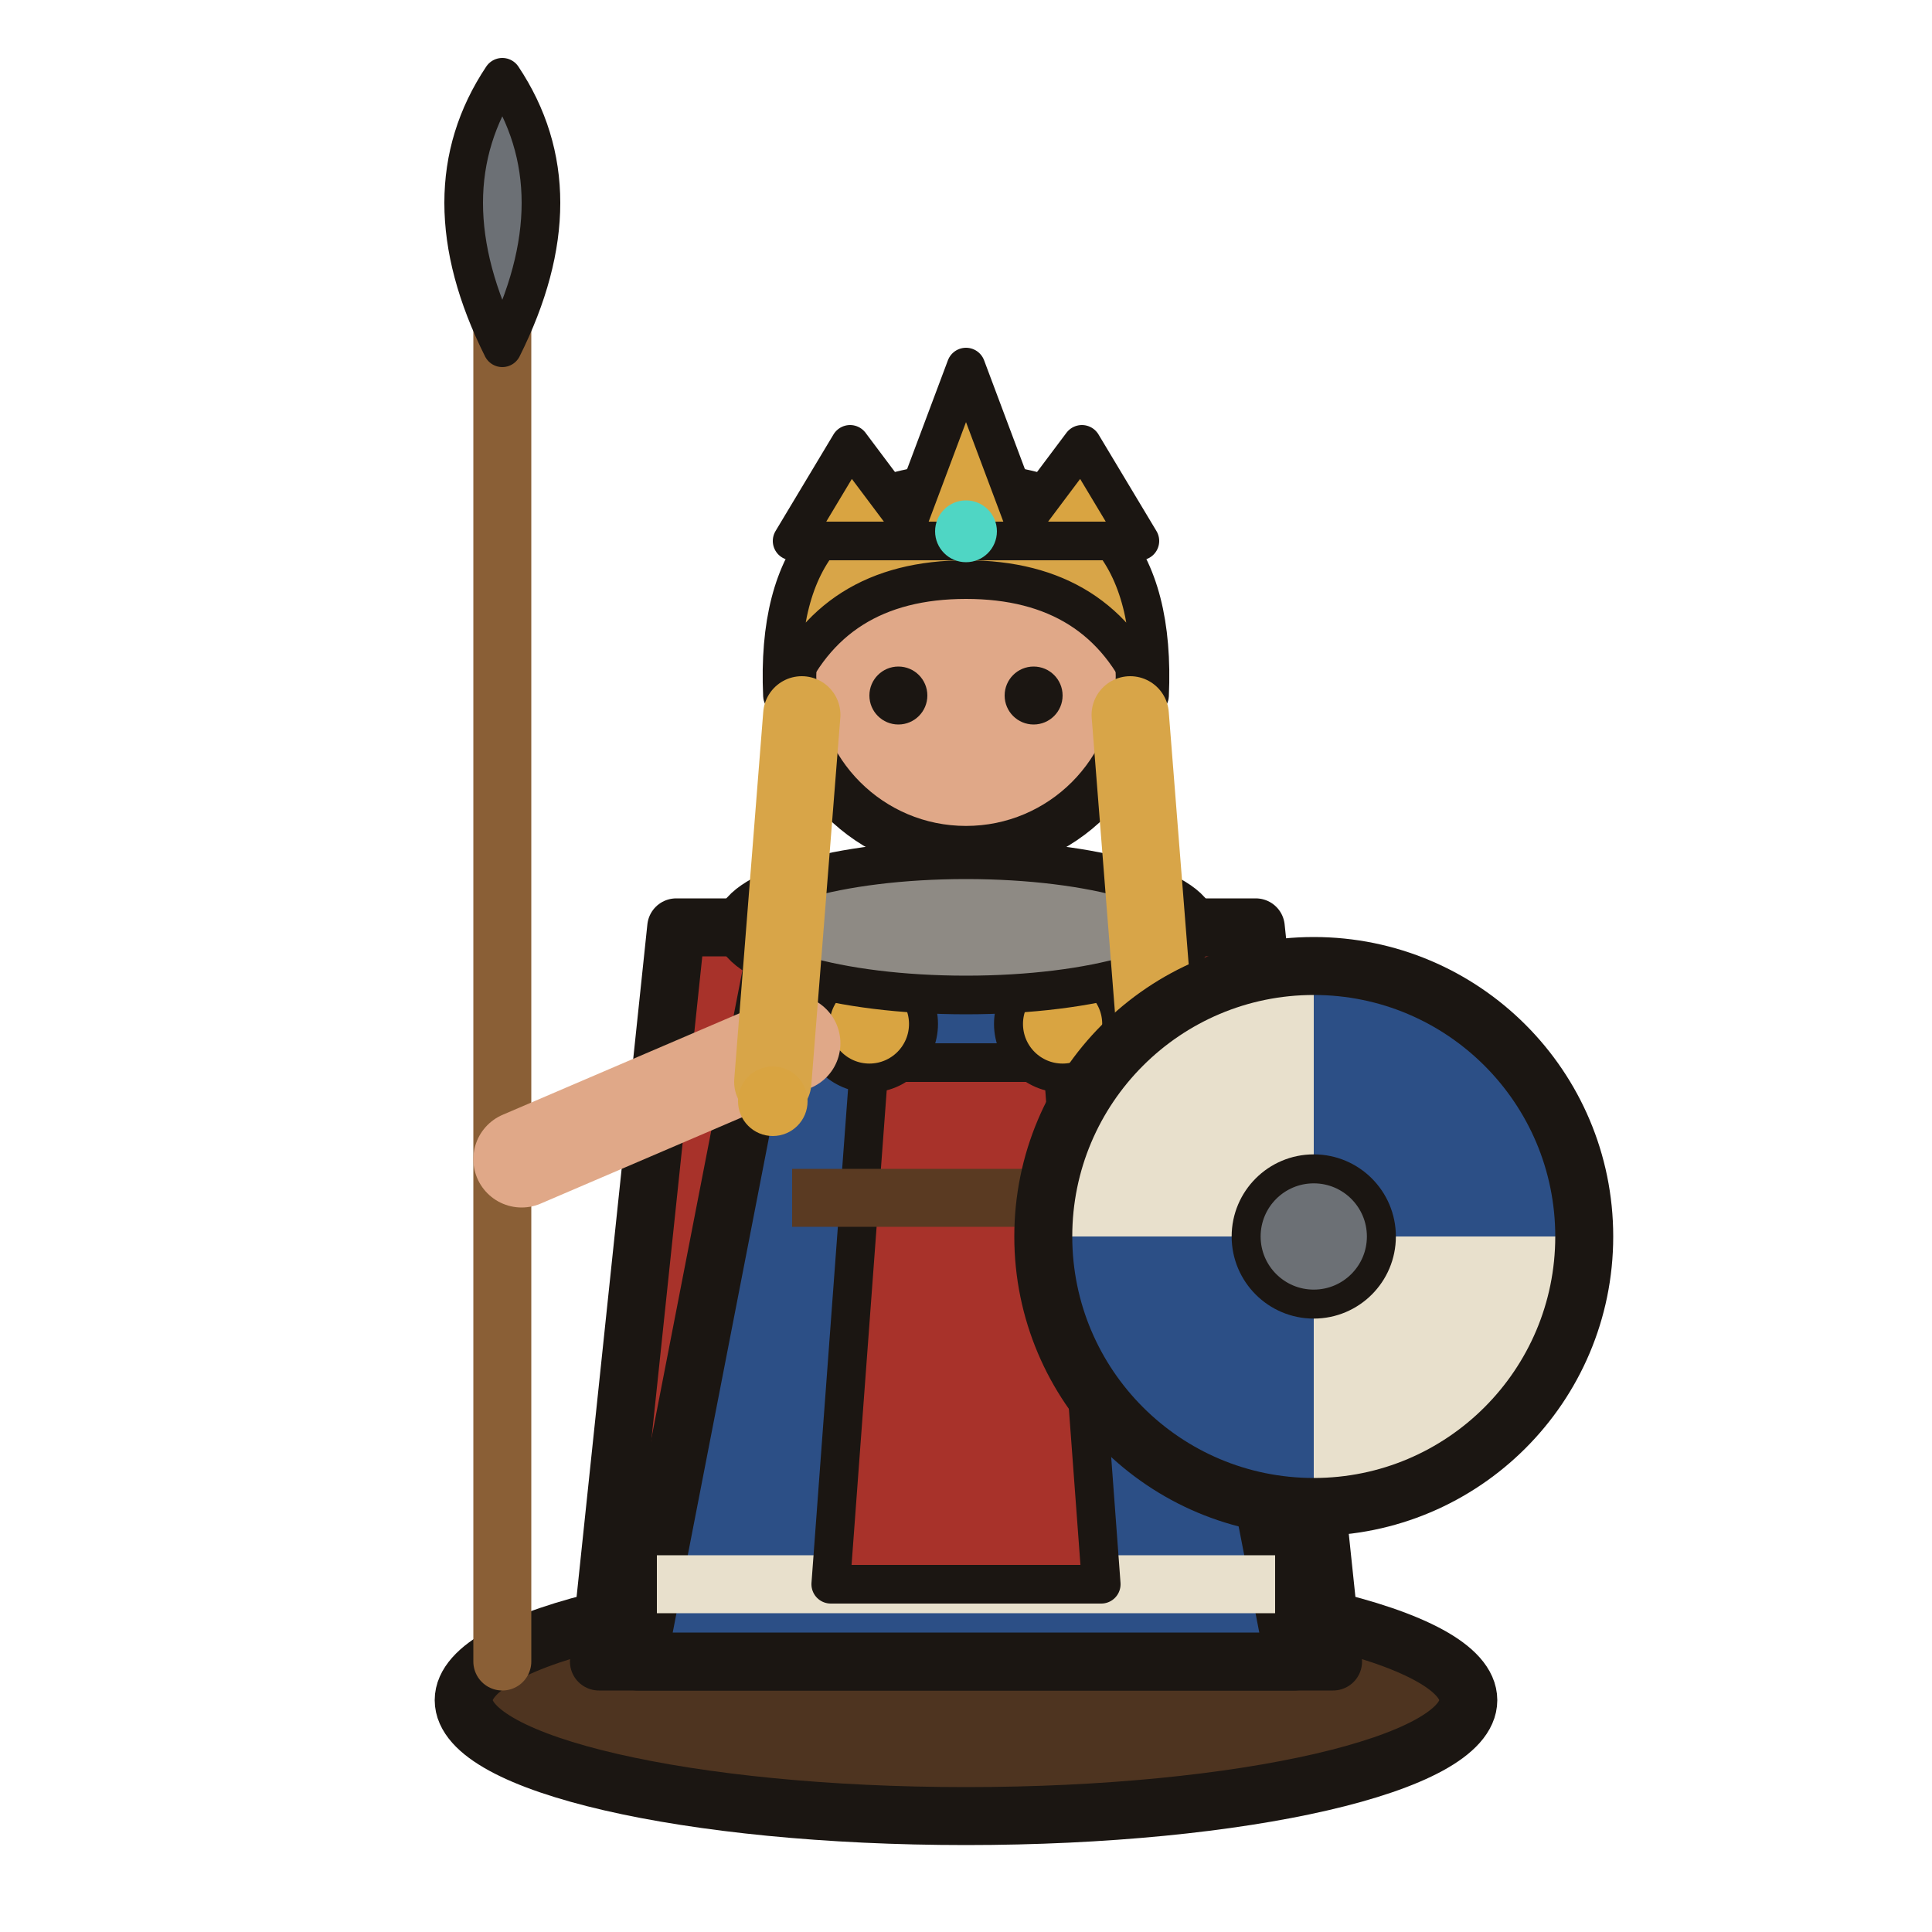
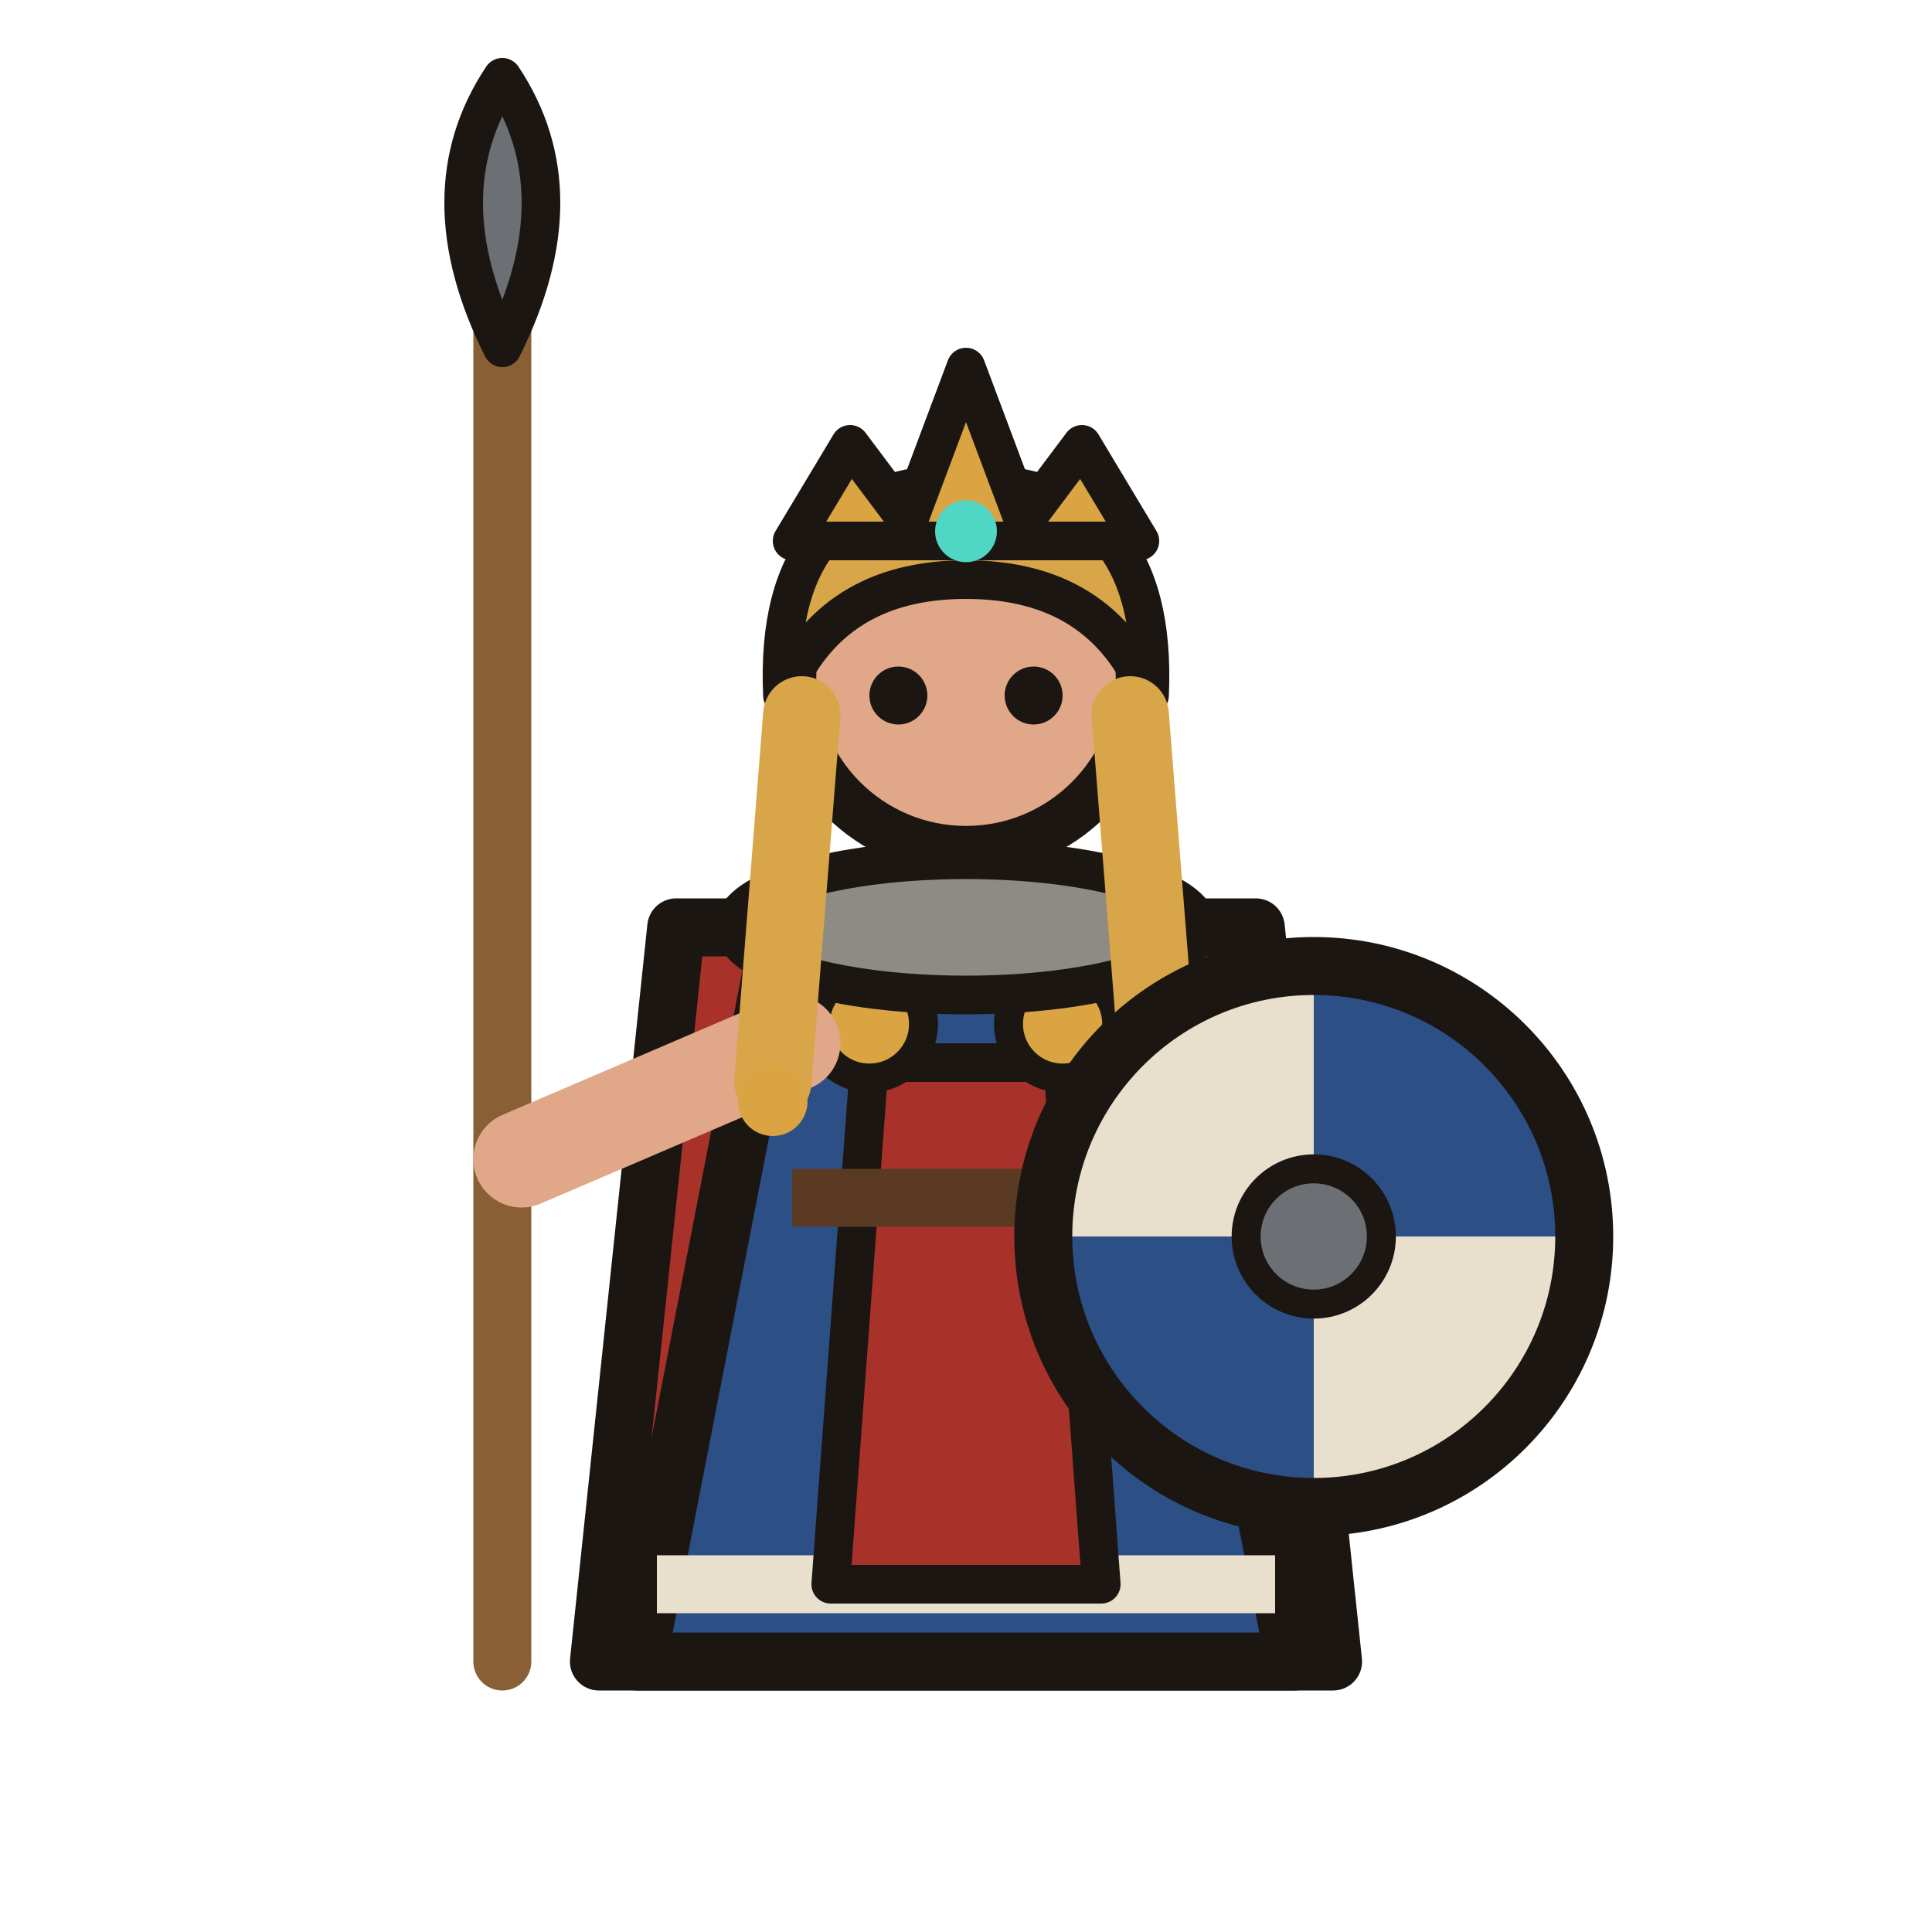
<svg xmlns="http://www.w3.org/2000/svg" viewBox="0 0 100 100">
-   <ellipse cx="50" cy="88" rx="26" ry="6" fill="#4e3420" stroke="#1b1612" stroke-width="3" />
  <path d="M31 86 L35 48 H65 L69 86 Z" fill="#a8322a" stroke="#1b1612" stroke-width="3" stroke-linejoin="round" />
  <path d="M33 86 L40 50 Q50 44 60 50 L67 86 Z" fill="#2c4f86" stroke="#1b1612" stroke-width="3" stroke-linejoin="round" />
  <path d="M34 82 H66" stroke="#e8e0cc" stroke-width="3" />
  <path d="M45 55 H55 L57 82 H43 Z" fill="#a8322a" stroke="#1b1612" stroke-width="2" stroke-linejoin="round" />
  <path d="M41 62 H59" stroke="#5a3a22" stroke-width="3" />
  <circle cx="45" cy="53" r="2.8" fill="#d9a441" stroke="#1b1612" stroke-width="1.5" />
  <circle cx="55" cy="53" r="2.8" fill="#d9a441" stroke="#1b1612" stroke-width="1.5" />
  <ellipse cx="50" cy="48" rx="12" ry="3.5" fill="#8e8a84" stroke="#1b1612" stroke-width="2" />
  <path d="M26 86 V16" stroke="#8a5f36" stroke-width="3" stroke-linecap="round" />
  <path d="M26 4 Q30 10 26 18 Q22 10 26 4 Z" fill="#6c7075" stroke="#1b1612" stroke-width="2" stroke-linejoin="round" />
  <path d="M41 54 L27 60" stroke="#e0a888" stroke-width="5" stroke-linecap="round" />
  <circle cx="50" cy="35" r="9" fill="#e0a888" stroke="#1b1612" stroke-width="2.5" />
  <path d="M40.5 36 Q40 25 50 25 Q60 25 59.5 36 Q57 30 50 30 Q43 30 40.5 36 Z" fill="#d8a548" stroke="#1b1612" stroke-width="2" stroke-linejoin="round" />
  <path d="M41.5 37 L40 56 M58.5 37 L60 56" stroke="#d8a548" stroke-width="4" stroke-linecap="round" />
  <circle cx="40" cy="57" r="1.8" fill="#d9a441" />
  <circle cx="60" cy="57" r="1.8" fill="#d9a441" />
  <path d="M41 28 L44 23 L47 27 L50 19 L53 27 L56 23 L59 28 Z" fill="#d9a441" stroke="#1b1612" stroke-width="2" stroke-linejoin="round" />
  <circle cx="50" cy="27.5" r="1.6" fill="#4fd6c4" />
  <circle cx="46.5" cy="36" r="1.5" fill="#1b1612" />
  <circle cx="53.5" cy="36" r="1.5" fill="#1b1612" />
  <circle cx="68" cy="64" r="14" fill="#e8e0cc" />
  <path d="M68 64 V50 A14 14 0 0 1 82 64 Z M68 64 V78 A14 14 0 0 1 54 64 Z" fill="#2c4f86" />
  <circle cx="68" cy="64" r="14" fill="none" stroke="#1b1612" stroke-width="3" />
  <circle cx="68" cy="64" r="3.5" fill="#6c7075" stroke="#1b1612" stroke-width="1.5" />
</svg>
